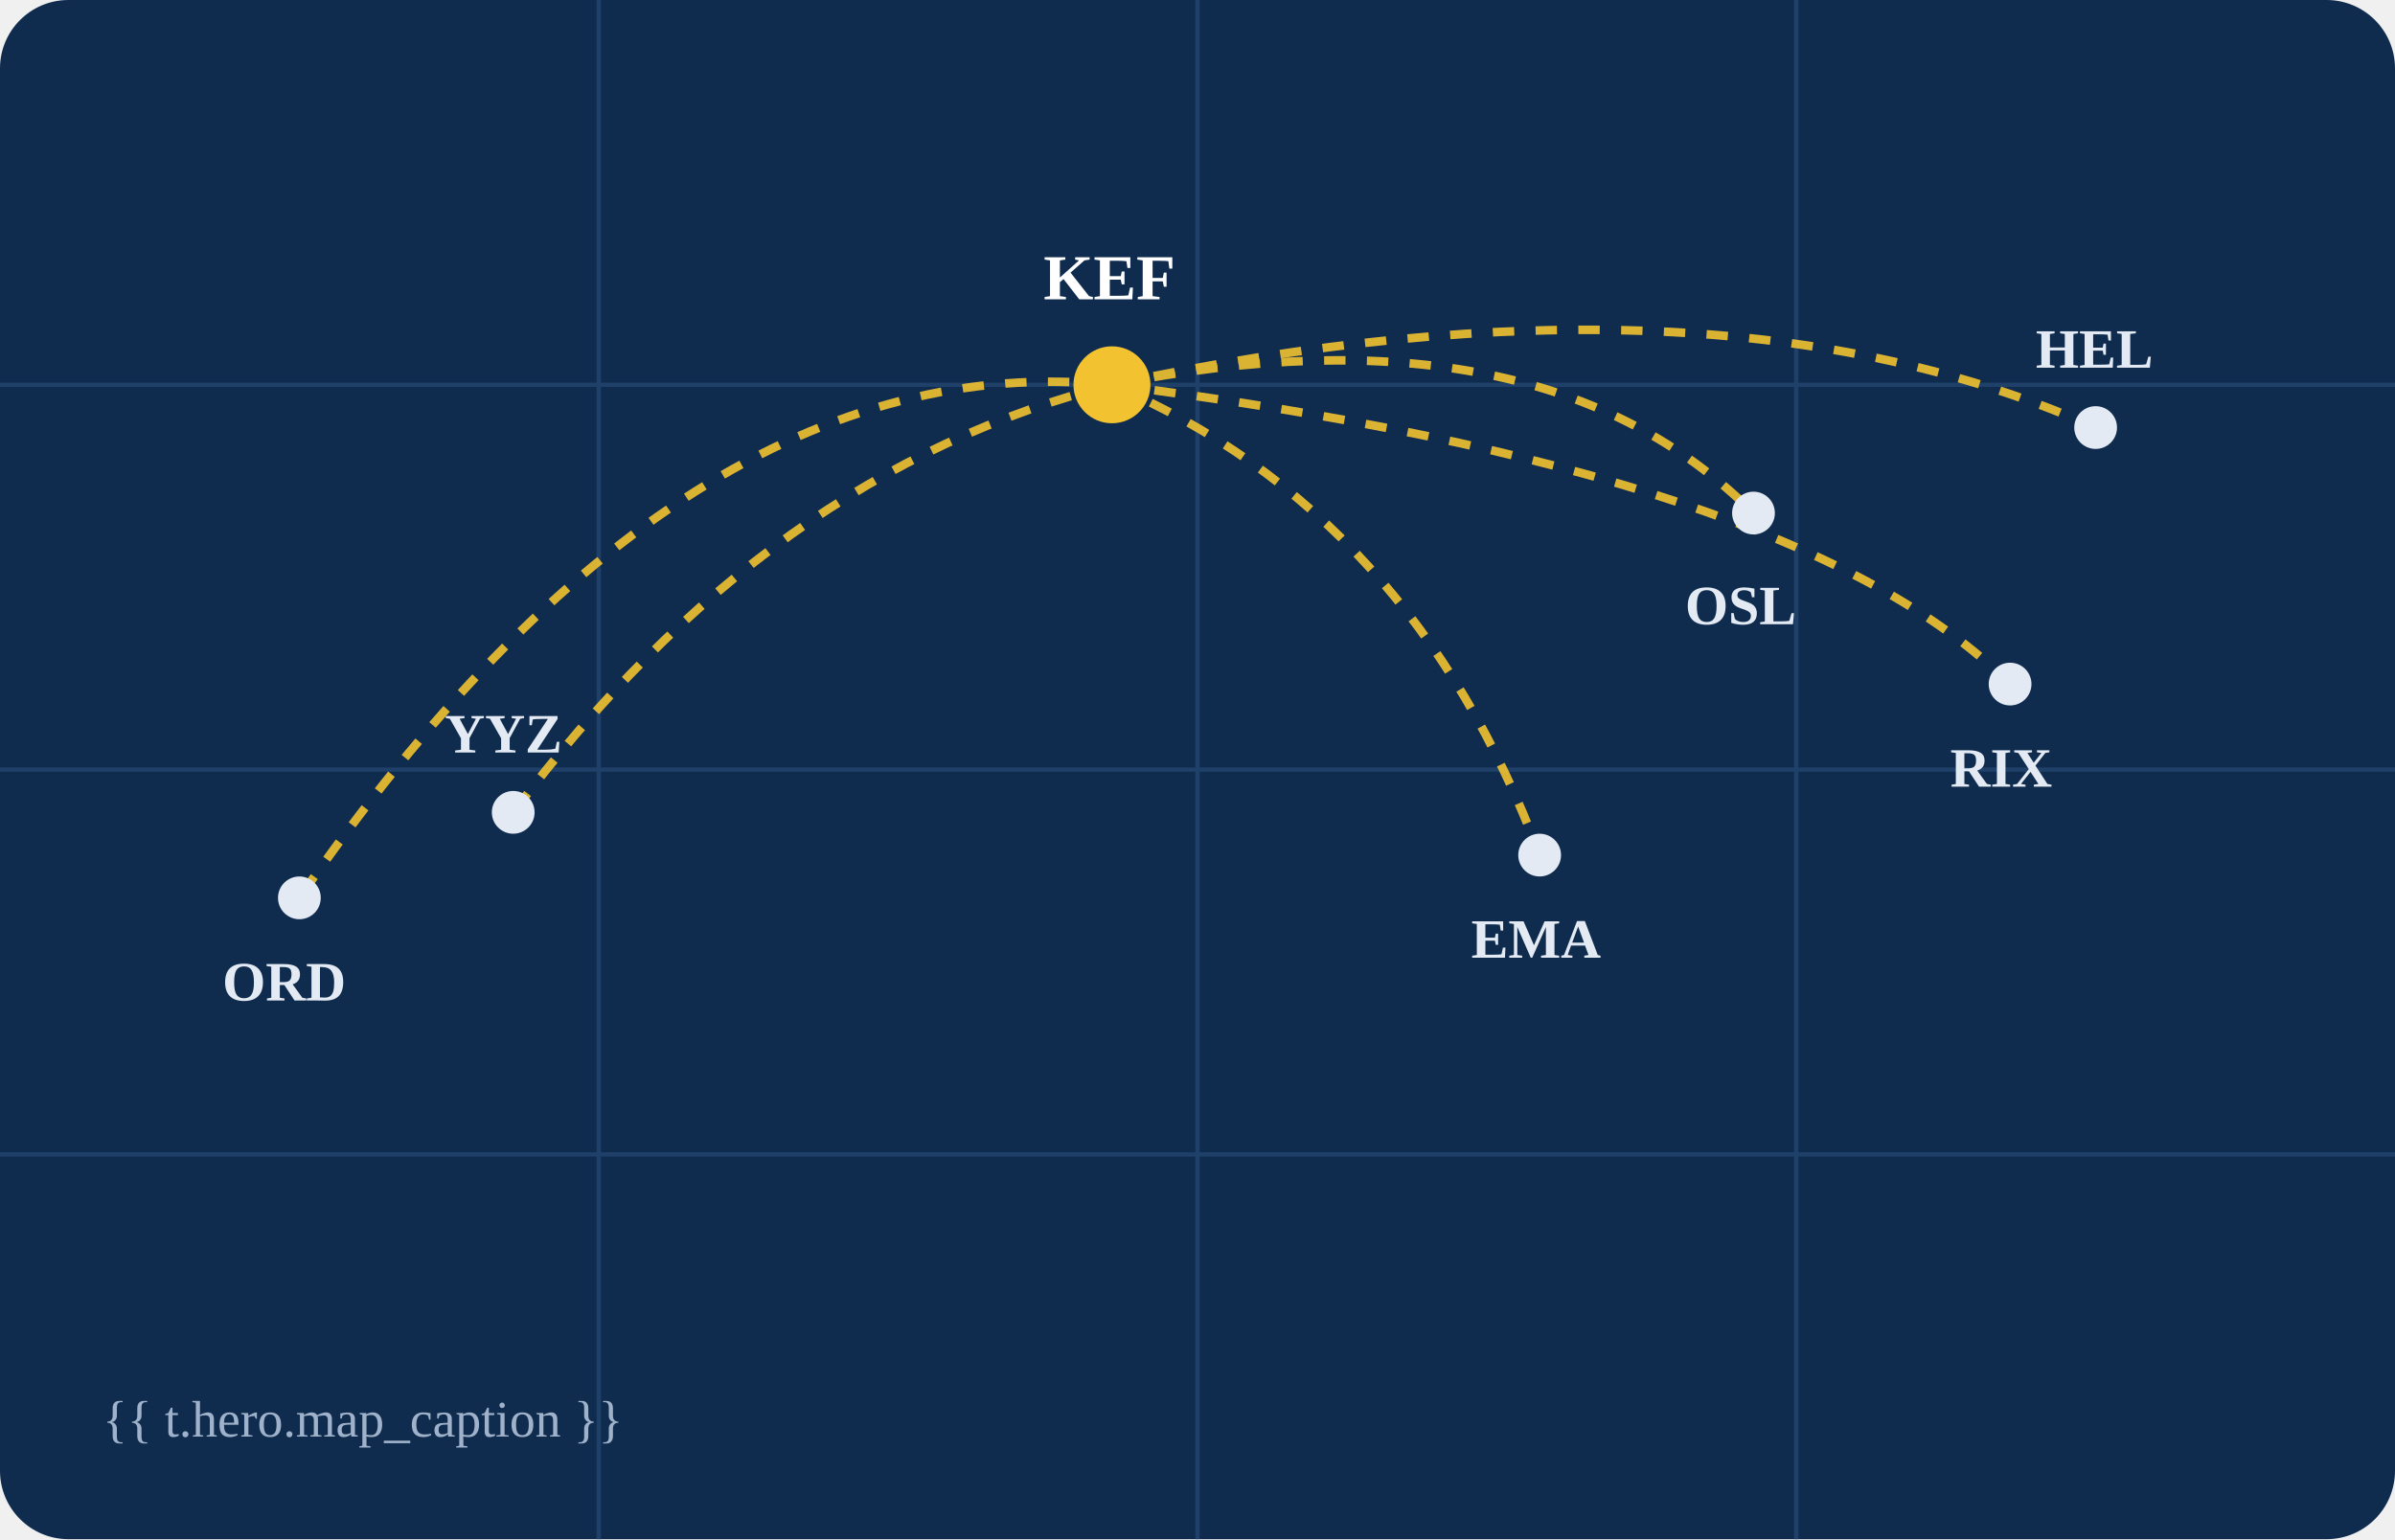
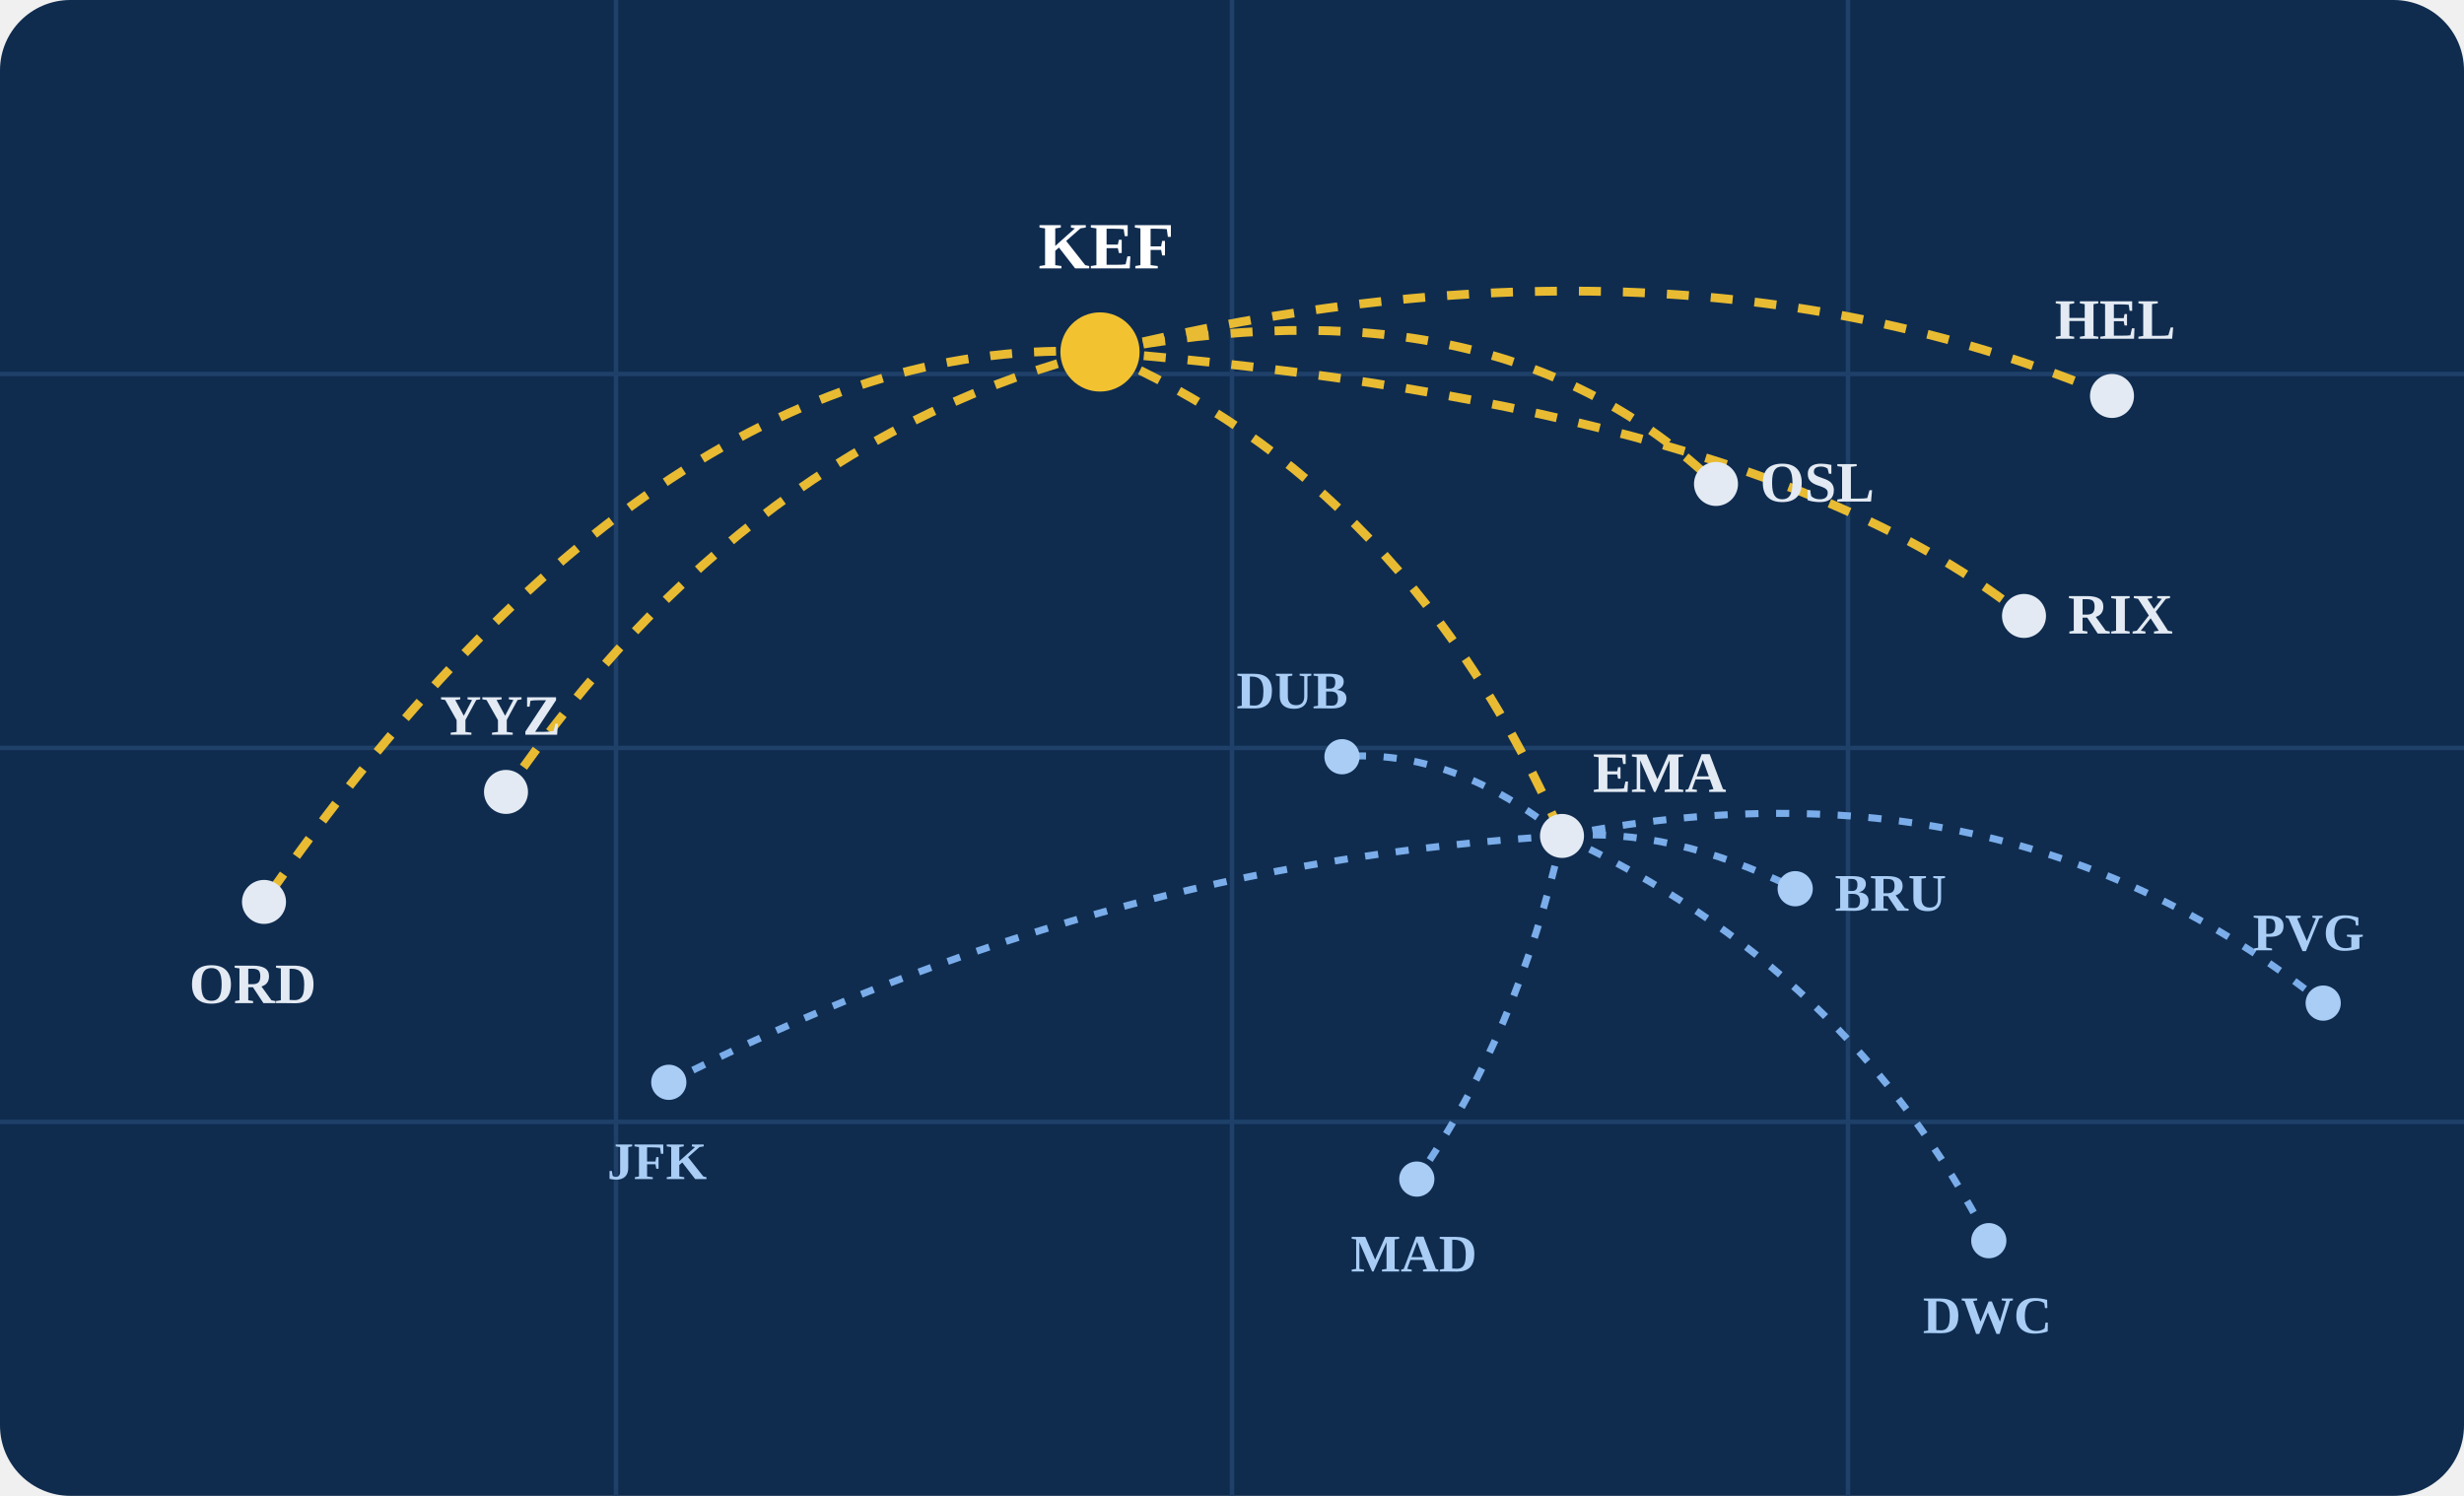
- <svg class="map" viewBox="0 0 560 360" role="img" aria-label="{{ t.hero.map_caption }}">
-   <rect x="0" y="0" width="560" height="360" rx="16" fill="#0F2C4F" />
+ <svg class="map" viewBox="0 0 560 340" role="img" aria-label="{{ t.hero.map_caption }}">
+   <rect x="0" y="0" width="560" height="340" rx="16" fill="#0F2C4F" />
  <g stroke="#1E4069" stroke-width="1">
-     <line x1="0" y1="90" x2="560" y2="90" />
-     <line x1="0" y1="180" x2="560" y2="180" />
-     <line x1="0" y1="270" x2="560" y2="270" />
-     <line x1="140" y1="0" x2="140" y2="360" />
-     <line x1="280" y1="0" x2="280" y2="360" />
-     <line x1="420" y1="0" x2="420" y2="360" />
+     <line x1="0" y1="85" x2="560" y2="85" />
+     <line x1="0" y1="170" x2="560" y2="170" />
+     <line x1="0" y1="255" x2="560" y2="255" />
+     <line x1="140" y1="0" x2="140" y2="340" />
+     <line x1="280" y1="0" x2="280" y2="340" />
+     <line x1="420" y1="0" x2="420" y2="340" />
  </g>
-   <g fill="none" stroke="#F2C230" stroke-width="2" stroke-dasharray="5 5" opacity="0.9">
-     <path d="M260 90 Q 160 80 70 210" />
-     <path d="M260 90 Q 180 110 120 190" />
-     <path d="M260 90 Q 330 120 360 200" />
-     <path d="M260 90 Q 360 70 410 120" />
-     <path d="M260 90 Q 400 60 490 100" />
-     <path d="M260 90 Q 420 110 470 160" />
+   <g fill="none" stroke="#7FB3F0" stroke-width="1.6" stroke-dasharray="3 4" opacity="0.95">
+     <path d="M355 190 Q 330 170 305 172" />
+     <path d="M355 190 Q 380 188 408 202" />
+     <path d="M355 190 Q 345 235 322 268" />
+     <path d="M355 190 Q 420 220 452 282" />
+     <path d="M355 190 Q 455 170 528 228" />
+     <path d="M355 190 Q 250 196 152 246" />
  </g>
-   <g font-size="13" font-weight="600" fill="#E3EAF3" aria-hidden="true">
-     <circle cx="260" cy="90" r="9" fill="#F2C230" />
-     <text x="244" y="70" fill="#FFFFFF" font-size="15">KEF</text>
-     <circle cx="70" cy="210" r="5" />
-     <text x="52" y="234">ORD</text>
-     <circle cx="120" cy="190" r="5" />
-     <text x="104" y="176">YYZ</text>
-     <circle cx="360" cy="200" r="5" />
-     <text x="344" y="224">EMA</text>
-     <circle cx="410" cy="120" r="5" />
-     <text x="394" y="146">OSL</text>
-     <circle cx="490" cy="100" r="5" />
-     <text x="476" y="86">HEL</text>
-     <circle cx="470" cy="160" r="5" />
-     <text x="456" y="184">RIX</text>
+   <g fill="none" stroke="#F2C230" stroke-width="2" stroke-dasharray="5 5" opacity="0.95">
+     <path d="M250 80 Q 150 75 60 205" />
+     <path d="M250 80 Q 170 100 115 180" />
+     <path d="M250 80 Q 320 110 355 190" />
+     <path d="M250 80 Q 340 62 390 110" />
+     <path d="M250 80 Q 380 48 480 90" />
+     <path d="M250 80 Q 400 92 460 140" />
  </g>
-   <text x="24" y="336" font-size="12" fill="#9FB2CA" aria-hidden="true">{{ t.hero.map_caption }}</text>
+   <g font-size="13" font-weight="600" aria-hidden="true">
+     <circle cx="250" cy="80" r="9" fill="#F2C230" />
+     <text x="236" y="61" fill="#FFFFFF" font-size="15">KEF</text>
+     <g fill="#E3EAF3">
+       <circle cx="60" cy="205" r="5" />
+       <text x="43" y="228">ORD</text>
+       <circle cx="115" cy="180" r="5" />
+       <text x="100" y="167">YYZ</text>
+       <circle cx="355" cy="190" r="5" />
+       <text x="362" y="180">EMA</text>
+       <circle cx="390" cy="110" r="5" />
+       <text x="400" y="114">OSL</text>
+       <circle cx="480" cy="90" r="5" />
+       <text x="467" y="77">HEL</text>
+       <circle cx="460" cy="140" r="5" />
+       <text x="470" y="144">RIX</text>
+     </g>
+     <g fill="#A9CDF5" font-size="12">
+       <circle cx="305" cy="172" r="4" />
+       <text x="281" y="161">DUB</text>
+       <circle cx="408" cy="202" r="4" />
+       <text x="417" y="207">BRU</text>
+       <circle cx="322" cy="268" r="4" />
+       <text x="307" y="289">MAD</text>
+       <circle cx="452" cy="282" r="4" />
+       <text x="437" y="303">DWC</text>
+       <circle cx="528" cy="228" r="4" />
+       <text x="512" y="216">PVG</text>
+       <circle cx="152" cy="246" r="4" />
+       <text x="138" y="268">JFK</text>
+     </g>
+   </g>
</svg>
